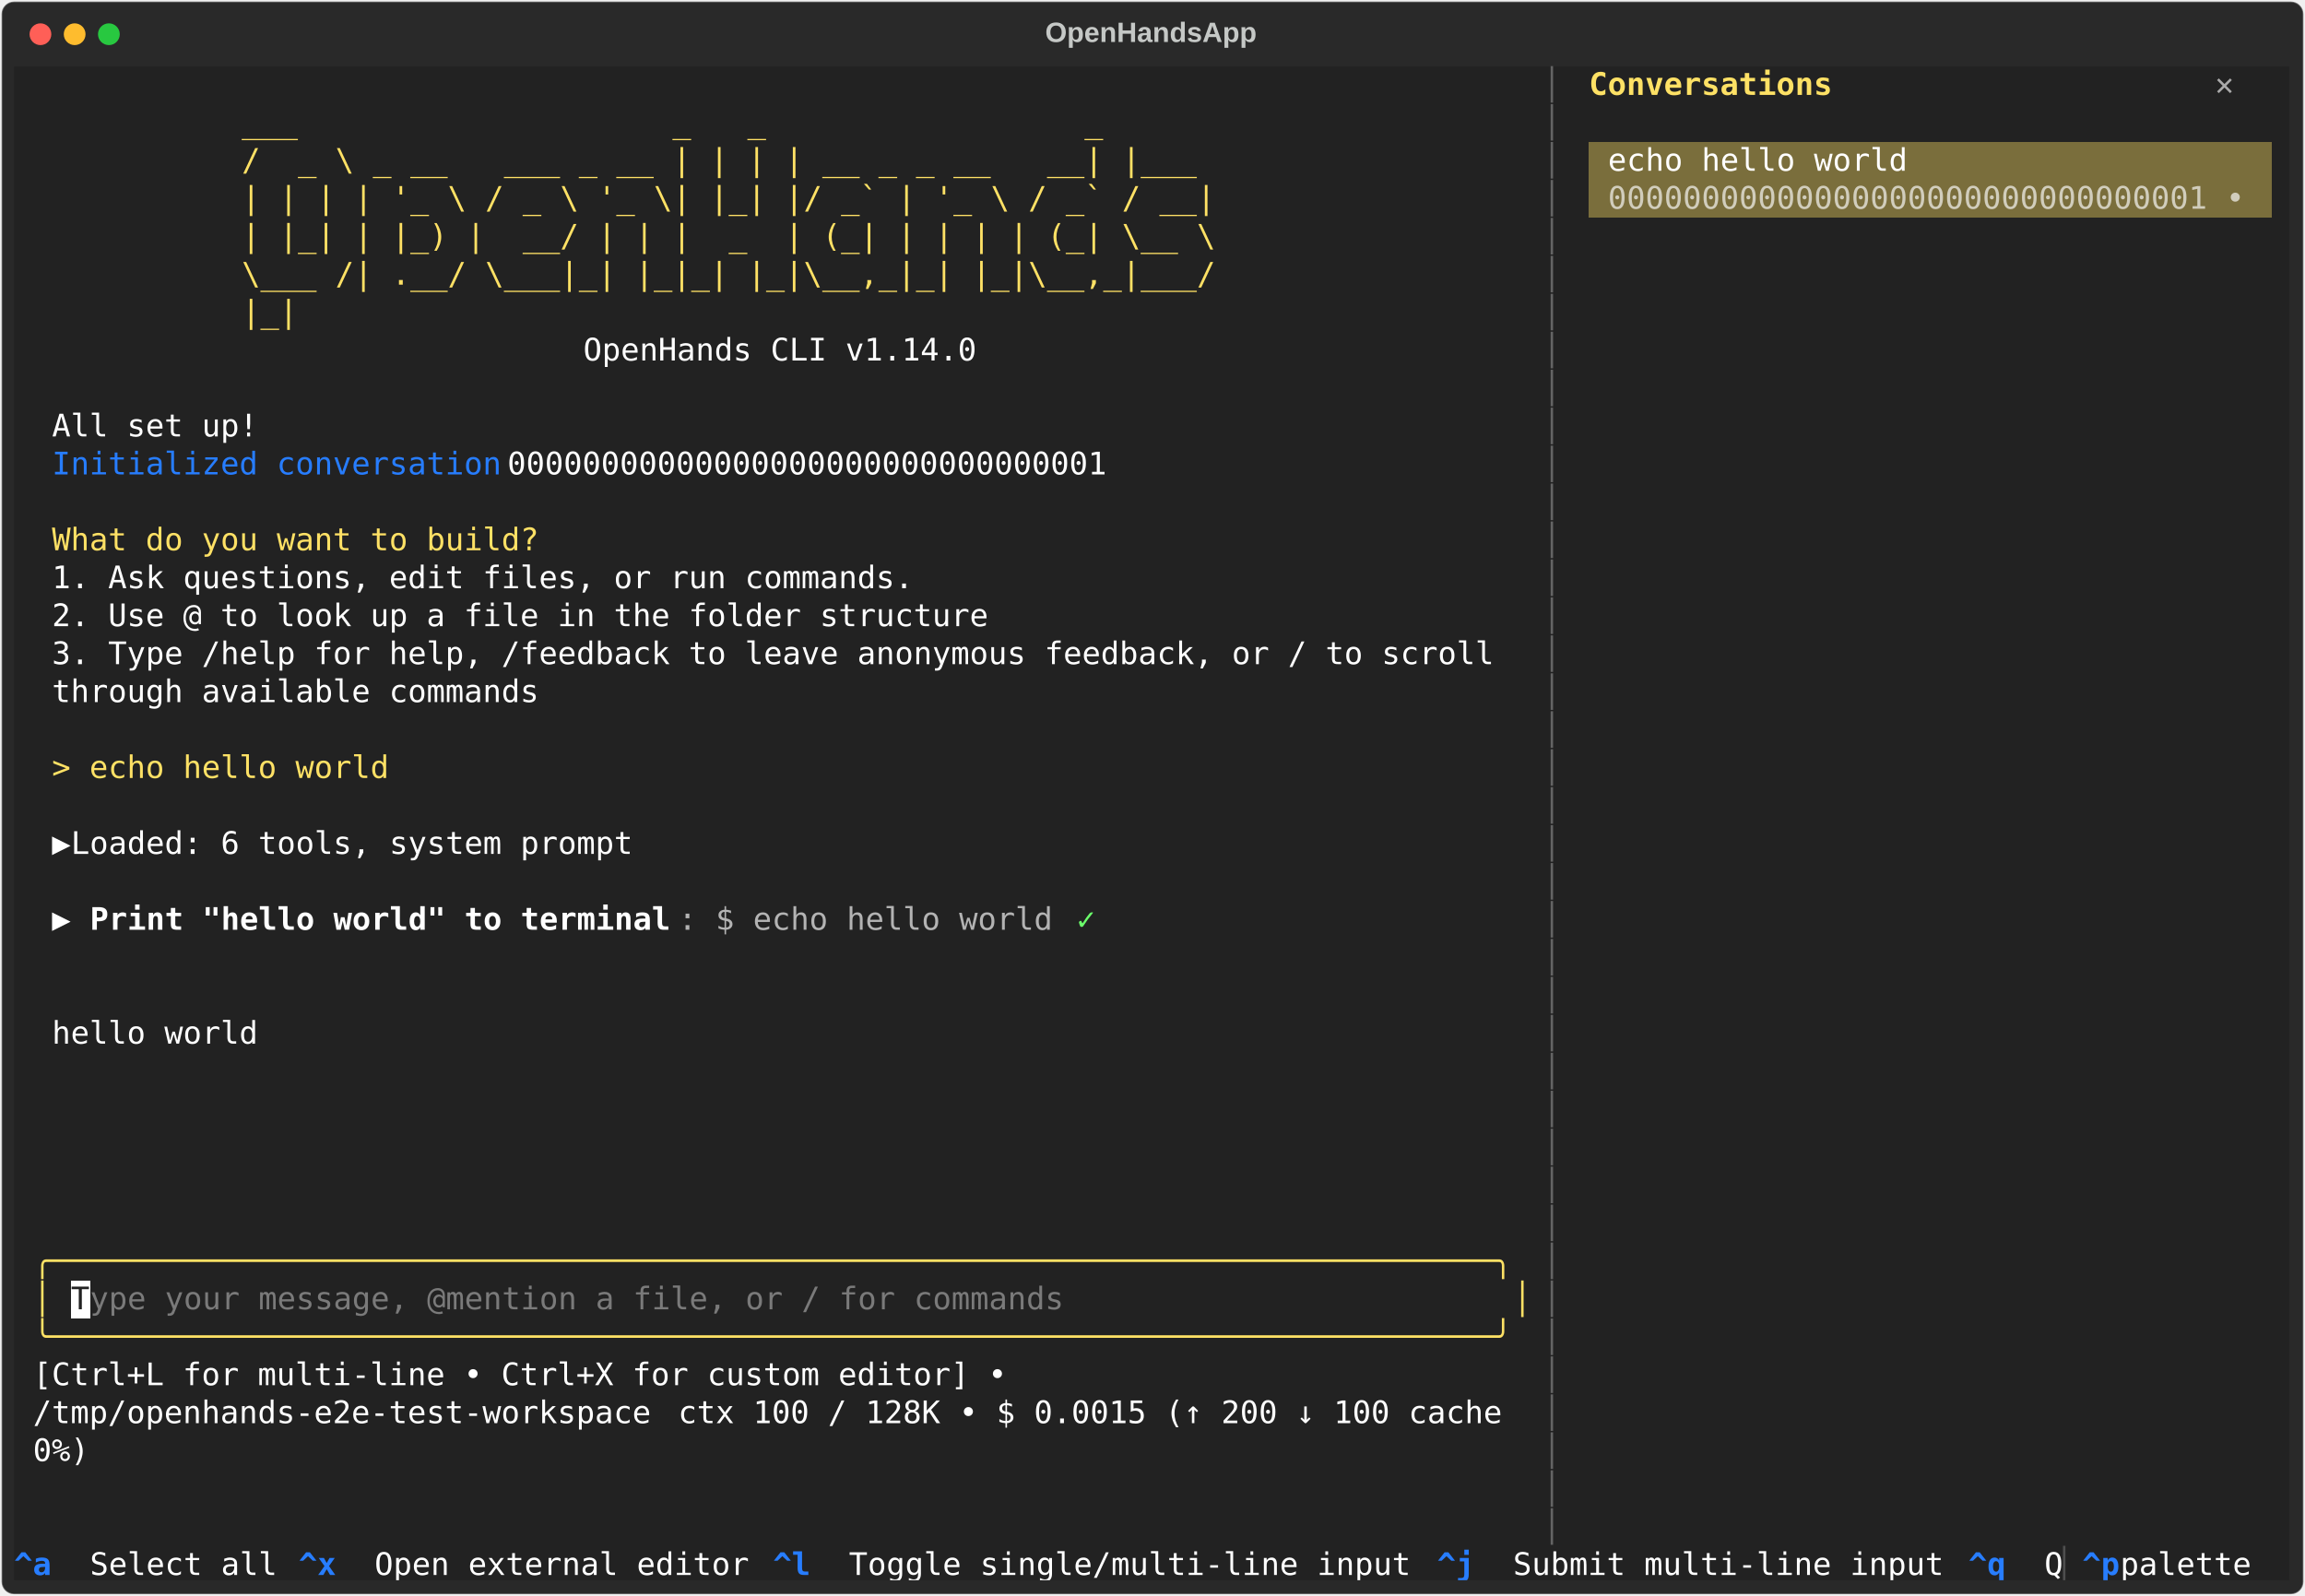
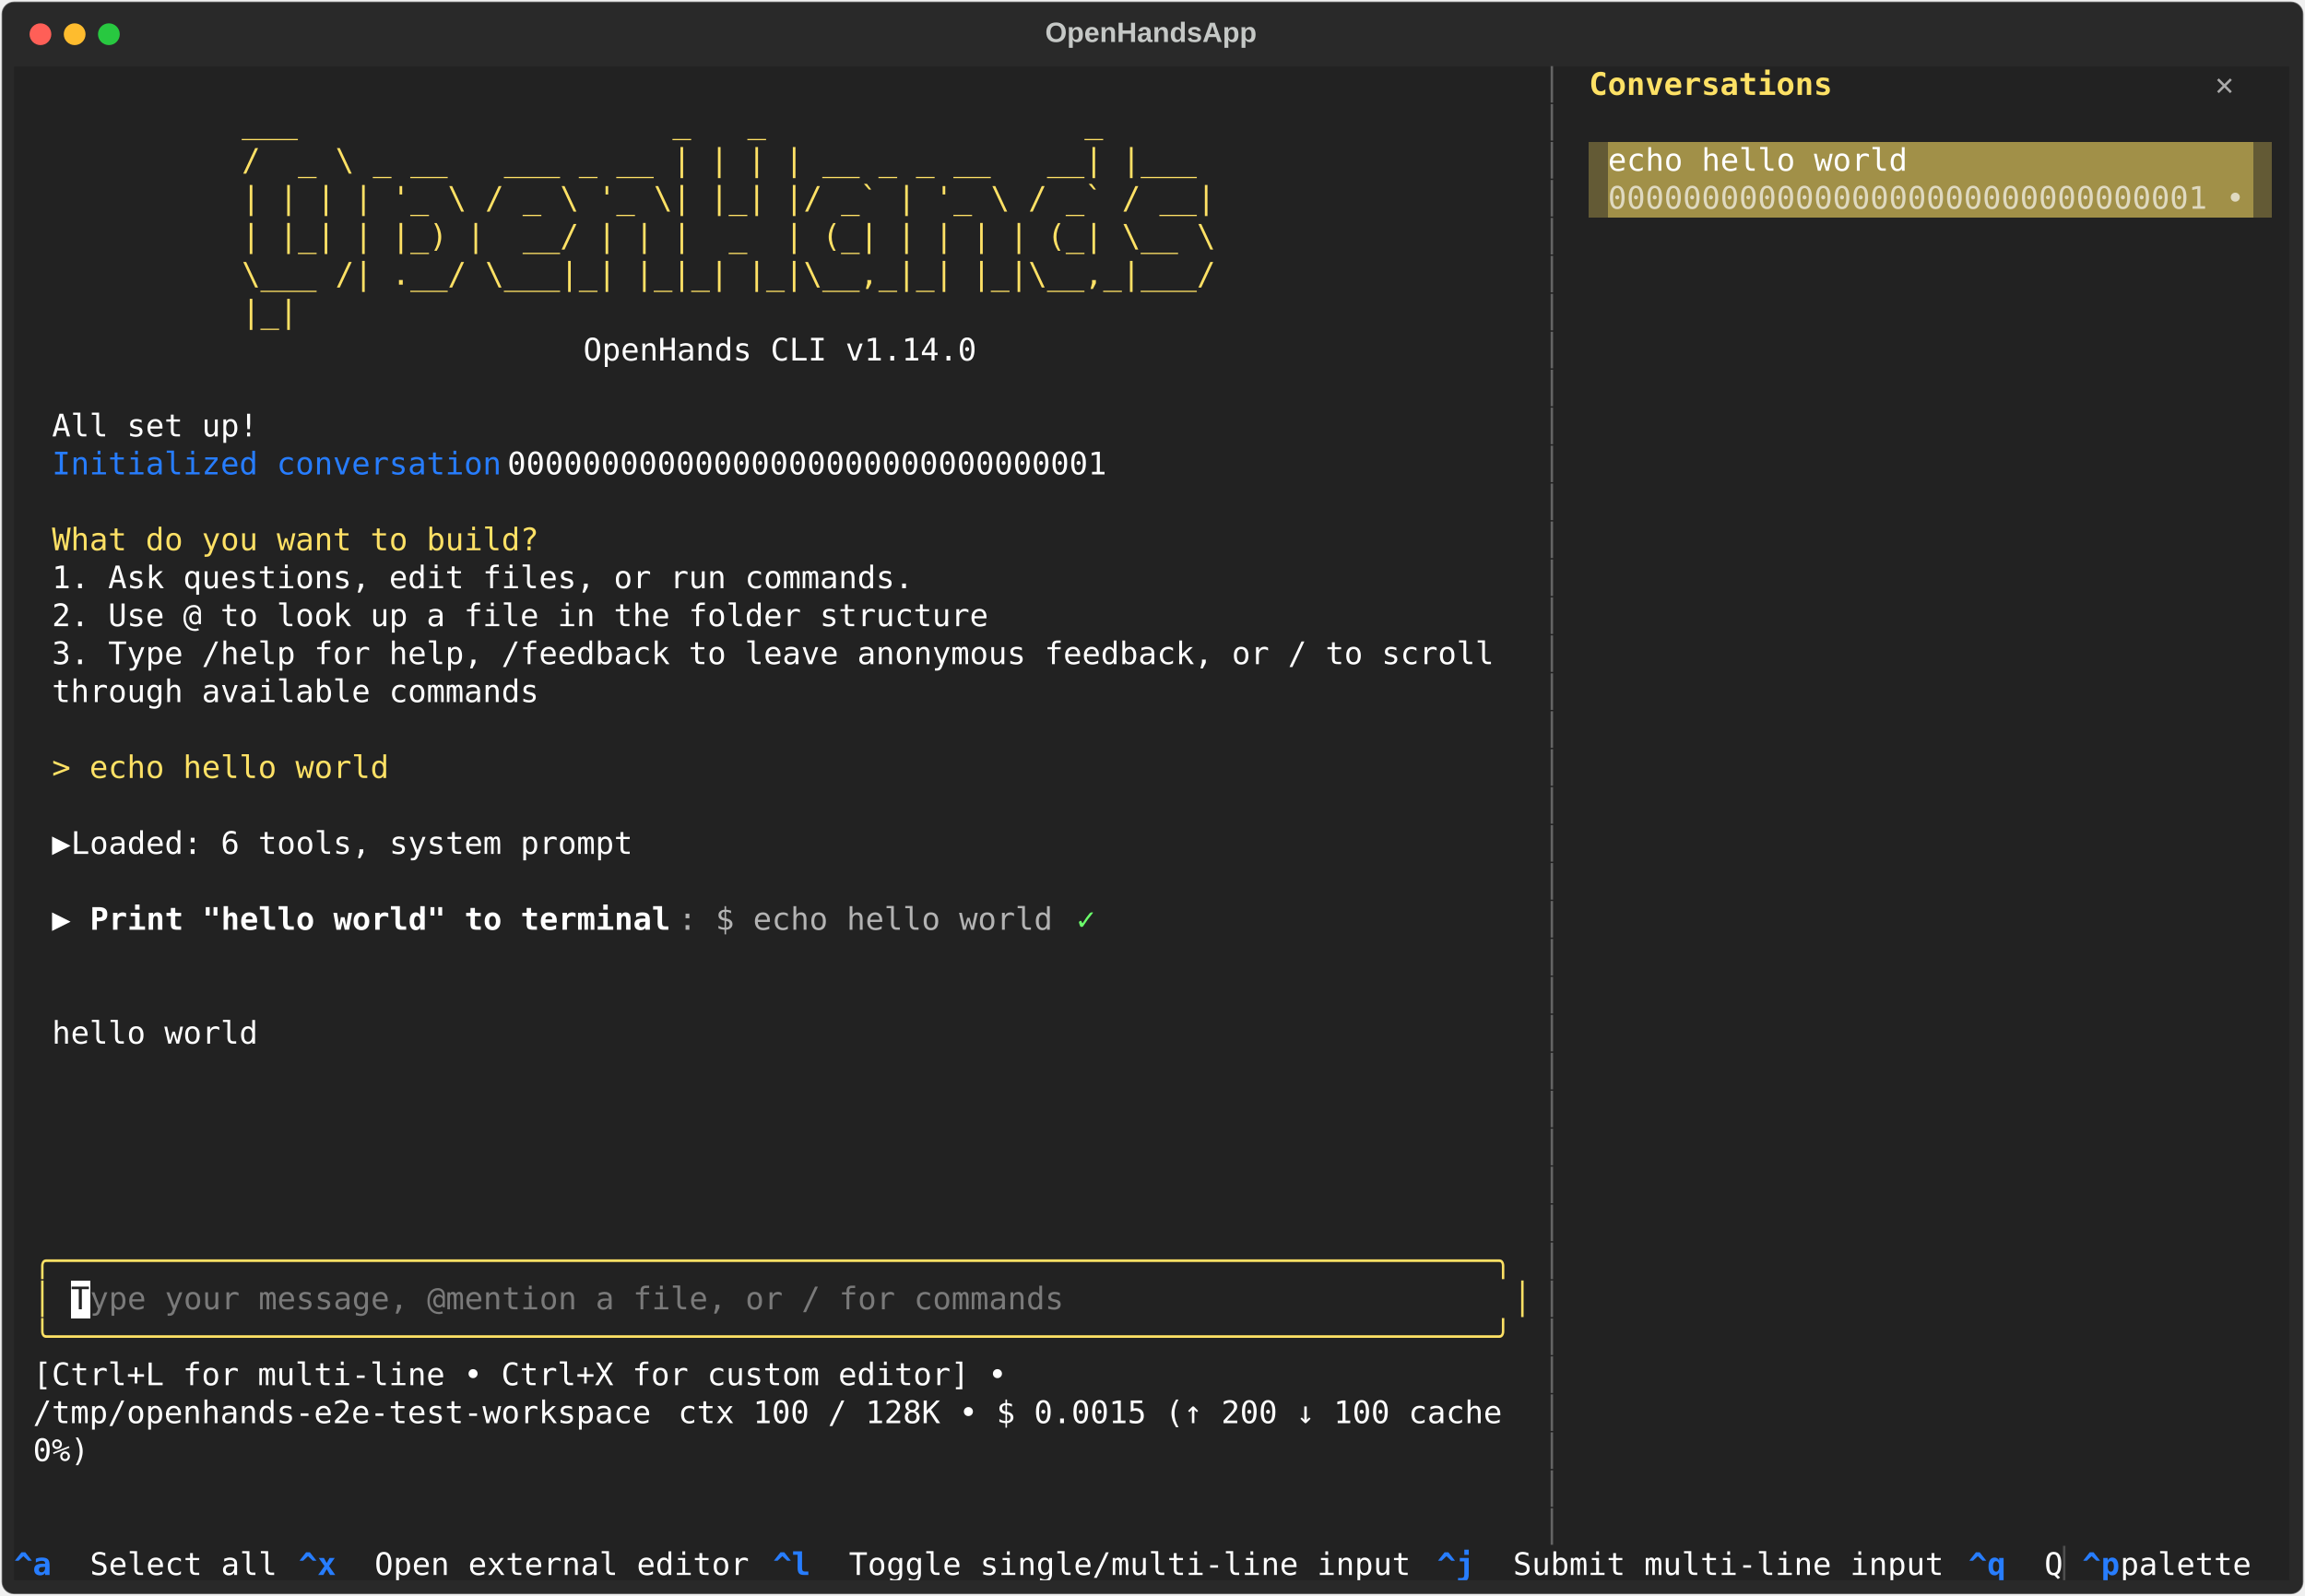
<svg xmlns="http://www.w3.org/2000/svg" class="rich-terminal" viewBox="0 0 1482 1026.0">
  <style>

    @font-face {
        font-family: "Fira Code";
        src: local("FiraCode-Regular"),
                url("https://cdnjs.cloudflare.com/ajax/libs/firacode/6.2.0/woff2/FiraCode-Regular.woff2") format("woff2"),
                url("https://cdnjs.cloudflare.com/ajax/libs/firacode/6.2.0/woff/FiraCode-Regular.woff") format("woff");
        font-style: normal;
        font-weight: 400;
    }
    @font-face {
        font-family: "Fira Code";
        src: local("FiraCode-Bold"),
                url("https://cdnjs.cloudflare.com/ajax/libs/firacode/6.2.0/woff2/FiraCode-Bold.woff2") format("woff2"),
                url("https://cdnjs.cloudflare.com/ajax/libs/firacode/6.2.0/woff/FiraCode-Bold.woff") format("woff");
        font-style: bold;
        font-weight: 700;
    }

    .terminal-matrix {
        font-family: Fira Code, monospace;
        font-size: 20px;
        line-height: 24.4px;
        font-variant-east-asian: full-width;
    }

    .terminal-title {
        font-size: 18px;
        font-weight: bold;
        font-family: arial;
    }

    .terminal-r1 { fill: #c5c8c6 }
.terminal-r2 { fill: #646464 }
.terminal-r3 { fill: #fee165;font-weight: bold }
.terminal-r4 { fill: #aaaaaa;font-weight: bold }
.terminal-r5 { fill: #ffe165 }
.terminal-r6 { fill: #ffffff }
- .terminal-r7 { fill: #d1cdbc }
+ .terminal-r7 { fill: #dfd9c0 }
.terminal-r8 { fill: #277dff }
.terminal-r9 { fill: #fee165 }
.terminal-r10 { fill: #ffffff;font-weight: bold }
.terminal-r11 { fill: #b3b3b3 }
.terminal-r12 { fill: #6bff6b }
.terminal-r13 { fill: #222222 }
.terminal-r14 { fill: #7a7a7a }
.terminal-r15 { fill: #277dff;font-weight: bold }
.terminal-r16 { fill: #4e4e4e }
    </style>
  <defs>
    <clipPath id="terminal-clip-terminal">
      <rect x="0" y="0" width="1463.0" height="975.0" />
    </clipPath>
    <clipPath id="terminal-line-0">
      <rect x="0" y="1.5" width="1464" height="24.65" />
    </clipPath>
    <clipPath id="terminal-line-1">
      <rect x="0" y="25.9" width="1464" height="24.65" />
    </clipPath>
    <clipPath id="terminal-line-2">
      <rect x="0" y="50.3" width="1464" height="24.65" />
    </clipPath>
    <clipPath id="terminal-line-3">
      <rect x="0" y="74.7" width="1464" height="24.65" />
    </clipPath>
    <clipPath id="terminal-line-4">
      <rect x="0" y="99.1" width="1464" height="24.65" />
    </clipPath>
    <clipPath id="terminal-line-5">
      <rect x="0" y="123.5" width="1464" height="24.65" />
    </clipPath>
    <clipPath id="terminal-line-6">
      <rect x="0" y="147.9" width="1464" height="24.65" />
    </clipPath>
    <clipPath id="terminal-line-7">
      <rect x="0" y="172.3" width="1464" height="24.65" />
    </clipPath>
    <clipPath id="terminal-line-8">
      <rect x="0" y="196.7" width="1464" height="24.65" />
    </clipPath>
    <clipPath id="terminal-line-9">
      <rect x="0" y="221.1" width="1464" height="24.65" />
    </clipPath>
    <clipPath id="terminal-line-10">
      <rect x="0" y="245.5" width="1464" height="24.65" />
    </clipPath>
    <clipPath id="terminal-line-11">
      <rect x="0" y="269.9" width="1464" height="24.65" />
    </clipPath>
    <clipPath id="terminal-line-12">
      <rect x="0" y="294.3" width="1464" height="24.65" />
    </clipPath>
    <clipPath id="terminal-line-13">
      <rect x="0" y="318.7" width="1464" height="24.65" />
    </clipPath>
    <clipPath id="terminal-line-14">
      <rect x="0" y="343.1" width="1464" height="24.65" />
    </clipPath>
    <clipPath id="terminal-line-15">
      <rect x="0" y="367.5" width="1464" height="24.65" />
    </clipPath>
    <clipPath id="terminal-line-16">
      <rect x="0" y="391.9" width="1464" height="24.65" />
    </clipPath>
    <clipPath id="terminal-line-17">
      <rect x="0" y="416.3" width="1464" height="24.65" />
    </clipPath>
    <clipPath id="terminal-line-18">
      <rect x="0" y="440.7" width="1464" height="24.65" />
    </clipPath>
    <clipPath id="terminal-line-19">
      <rect x="0" y="465.1" width="1464" height="24.65" />
    </clipPath>
    <clipPath id="terminal-line-20">
      <rect x="0" y="489.5" width="1464" height="24.65" />
    </clipPath>
    <clipPath id="terminal-line-21">
      <rect x="0" y="513.9" width="1464" height="24.65" />
    </clipPath>
    <clipPath id="terminal-line-22">
      <rect x="0" y="538.3" width="1464" height="24.65" />
    </clipPath>
    <clipPath id="terminal-line-23">
      <rect x="0" y="562.7" width="1464" height="24.65" />
    </clipPath>
    <clipPath id="terminal-line-24">
      <rect x="0" y="587.1" width="1464" height="24.65" />
    </clipPath>
    <clipPath id="terminal-line-25">
      <rect x="0" y="611.5" width="1464" height="24.65" />
    </clipPath>
    <clipPath id="terminal-line-26">
      <rect x="0" y="635.9" width="1464" height="24.65" />
    </clipPath>
    <clipPath id="terminal-line-27">
      <rect x="0" y="660.3" width="1464" height="24.65" />
    </clipPath>
    <clipPath id="terminal-line-28">
      <rect x="0" y="684.7" width="1464" height="24.65" />
    </clipPath>
    <clipPath id="terminal-line-29">
      <rect x="0" y="709.1" width="1464" height="24.65" />
    </clipPath>
    <clipPath id="terminal-line-30">
      <rect x="0" y="733.5" width="1464" height="24.65" />
    </clipPath>
    <clipPath id="terminal-line-31">
      <rect x="0" y="757.9" width="1464" height="24.65" />
    </clipPath>
    <clipPath id="terminal-line-32">
      <rect x="0" y="782.3" width="1464" height="24.65" />
    </clipPath>
    <clipPath id="terminal-line-33">
      <rect x="0" y="806.7" width="1464" height="24.65" />
    </clipPath>
    <clipPath id="terminal-line-34">
      <rect x="0" y="831.1" width="1464" height="24.65" />
    </clipPath>
    <clipPath id="terminal-line-35">
      <rect x="0" y="855.5" width="1464" height="24.65" />
    </clipPath>
    <clipPath id="terminal-line-36">
      <rect x="0" y="879.9" width="1464" height="24.65" />
    </clipPath>
    <clipPath id="terminal-line-37">
      <rect x="0" y="904.3" width="1464" height="24.65" />
    </clipPath>
    <clipPath id="terminal-line-38">
      <rect x="0" y="928.7" width="1464" height="24.65" />
    </clipPath>
  </defs>
  <rect fill="#292929" stroke="rgba(255,255,255,0.35)" stroke-width="1" x="1" y="1" width="1480" height="1024" rx="8" />
  <text class="terminal-title" fill="#c5c8c6" text-anchor="middle" x="740" y="27">OpenHandsApp</text>
  <g transform="translate(26,22)">
    <circle cx="0" cy="0" r="7" fill="#ff5f57" />
    <circle cx="22" cy="0" r="7" fill="#febc2e" />
    <circle cx="44" cy="0" r="7" fill="#28c840" />
  </g>
  <g transform="translate(9, 41)" clip-path="url(#terminal-clip-terminal)">
    <rect fill="#222222" x="0" y="1.5" width="988.2" height="24.65" shape-rendering="crispEdges" />
    <rect fill="#222222" x="988.2" y="1.5" width="12.2" height="24.65" shape-rendering="crispEdges" />
    <rect fill="#222222" x="1000.4" y="1.5" width="12.2" height="24.65" shape-rendering="crispEdges" />
    <rect fill="#222222" x="1012.6" y="1.5" width="158.6" height="24.65" shape-rendering="crispEdges" />
    <rect fill="#222222" x="1171.2" y="1.5" width="244" height="24.65" shape-rendering="crispEdges" />
    <rect fill="#222222" x="1415.2" y="1.5" width="36.6" height="24.65" shape-rendering="crispEdges" />
    <rect fill="#222222" x="1451.8" y="1.5" width="12.2" height="24.65" shape-rendering="crispEdges" />
    <rect fill="#222222" x="0" y="25.9" width="146.4" height="24.65" shape-rendering="crispEdges" />
    <rect fill="#222222" x="146.4" y="25.9" width="695.4" height="24.65" shape-rendering="crispEdges" />
    <rect fill="#222222" x="841.8" y="25.9" width="146.4" height="24.65" shape-rendering="crispEdges" />
    <rect fill="#222222" x="988.2" y="25.9" width="12.2" height="24.65" shape-rendering="crispEdges" />
    <rect fill="#222222" x="1000.4" y="25.9" width="463.6" height="24.65" shape-rendering="crispEdges" />
    <rect fill="#222222" x="0" y="50.3" width="146.4" height="24.65" shape-rendering="crispEdges" />
    <rect fill="#222222" x="146.4" y="50.3" width="695.4" height="24.65" shape-rendering="crispEdges" />
    <rect fill="#222222" x="841.8" y="50.3" width="146.4" height="24.65" shape-rendering="crispEdges" />
    <rect fill="#222222" x="988.2" y="50.3" width="12.2" height="24.65" shape-rendering="crispEdges" />
    <rect fill="#222222" x="1000.4" y="50.3" width="12.2" height="24.65" shape-rendering="crispEdges" />
-     <rect fill="#7a6e3c" x="1012.6" y="50.3" width="12.2" height="24.65" shape-rendering="crispEdges" />
-     <rect fill="#7a6e3c" x="1024.8" y="50.3" width="195.2" height="24.65" shape-rendering="crispEdges" />
-     <rect fill="#7a6e3c" x="1220" y="50.3" width="231.8" height="24.65" shape-rendering="crispEdges" />
+     <rect fill="#635a35" x="1012.6" y="50.3" width="12.2" height="24.65" shape-rendering="crispEdges" />
+     <rect fill="#a19048" x="1024.8" y="50.3" width="195.2" height="24.65" shape-rendering="crispEdges" />
+     <rect fill="#a19048" x="1220" y="50.3" width="219.6" height="24.65" shape-rendering="crispEdges" />
+     <rect fill="#635a35" x="1439.6" y="50.3" width="12.2" height="24.65" shape-rendering="crispEdges" />
    <rect fill="#222222" x="1451.8" y="50.3" width="12.2" height="24.65" shape-rendering="crispEdges" />
    <rect fill="#222222" x="0" y="74.7" width="146.4" height="24.65" shape-rendering="crispEdges" />
    <rect fill="#222222" x="146.4" y="74.7" width="695.4" height="24.65" shape-rendering="crispEdges" />
    <rect fill="#222222" x="841.8" y="74.7" width="146.4" height="24.65" shape-rendering="crispEdges" />
    <rect fill="#222222" x="988.2" y="74.7" width="12.2" height="24.65" shape-rendering="crispEdges" />
    <rect fill="#222222" x="1000.4" y="74.7" width="12.2" height="24.65" shape-rendering="crispEdges" />
-     <rect fill="#7a6e3c" x="1012.6" y="74.7" width="12.2" height="24.65" shape-rendering="crispEdges" />
-     <rect fill="#7a6e3c" x="1024.8" y="74.7" width="414.8" height="24.65" shape-rendering="crispEdges" />
-     <rect fill="#7a6e3c" x="1439.6" y="74.7" width="12.2" height="24.65" shape-rendering="crispEdges" />
+     <rect fill="#635a35" x="1012.6" y="74.7" width="12.2" height="24.65" shape-rendering="crispEdges" />
+     <rect fill="#a19048" x="1024.8" y="74.7" width="414.8" height="24.65" shape-rendering="crispEdges" />
+     <rect fill="#635a35" x="1439.6" y="74.7" width="12.2" height="24.65" shape-rendering="crispEdges" />
    <rect fill="#222222" x="1451.8" y="74.7" width="12.2" height="24.65" shape-rendering="crispEdges" />
    <rect fill="#222222" x="0" y="99.1" width="146.4" height="24.65" shape-rendering="crispEdges" />
    <rect fill="#222222" x="146.4" y="99.1" width="695.4" height="24.65" shape-rendering="crispEdges" />
    <rect fill="#222222" x="841.8" y="99.1" width="146.4" height="24.65" shape-rendering="crispEdges" />
    <rect fill="#222222" x="988.2" y="99.1" width="12.2" height="24.65" shape-rendering="crispEdges" />
    <rect fill="#222222" x="1000.4" y="99.1" width="463.6" height="24.65" shape-rendering="crispEdges" />
    <rect fill="#222222" x="0" y="123.5" width="146.4" height="24.65" shape-rendering="crispEdges" />
    <rect fill="#222222" x="146.4" y="123.5" width="695.4" height="24.65" shape-rendering="crispEdges" />
    <rect fill="#222222" x="841.8" y="123.5" width="146.4" height="24.65" shape-rendering="crispEdges" />
    <rect fill="#222222" x="988.2" y="123.5" width="12.2" height="24.65" shape-rendering="crispEdges" />
    <rect fill="#222222" x="1000.4" y="123.5" width="463.6" height="24.65" shape-rendering="crispEdges" />
    <rect fill="#222222" x="0" y="147.9" width="146.4" height="24.65" shape-rendering="crispEdges" />
    <rect fill="#222222" x="146.4" y="147.9" width="695.4" height="24.65" shape-rendering="crispEdges" />
    <rect fill="#222222" x="841.8" y="147.9" width="146.4" height="24.65" shape-rendering="crispEdges" />
    <rect fill="#222222" x="988.2" y="147.9" width="12.2" height="24.65" shape-rendering="crispEdges" />
    <rect fill="#222222" x="1000.4" y="147.9" width="463.6" height="24.65" shape-rendering="crispEdges" />
    <rect fill="#222222" x="0" y="172.3" width="366" height="24.65" shape-rendering="crispEdges" />
    <rect fill="#222222" x="366" y="172.3" width="256.2" height="24.65" shape-rendering="crispEdges" />
    <rect fill="#222222" x="622.2" y="172.3" width="366" height="24.65" shape-rendering="crispEdges" />
    <rect fill="#222222" x="988.2" y="172.3" width="12.2" height="24.65" shape-rendering="crispEdges" />
    <rect fill="#222222" x="1000.4" y="172.3" width="463.6" height="24.65" shape-rendering="crispEdges" />
    <rect fill="#222222" x="0" y="196.7" width="988.2" height="24.65" shape-rendering="crispEdges" />
    <rect fill="#222222" x="988.2" y="196.7" width="12.2" height="24.65" shape-rendering="crispEdges" />
    <rect fill="#222222" x="1000.4" y="196.7" width="463.6" height="24.65" shape-rendering="crispEdges" />
    <rect fill="#222222" x="0" y="221.1" width="24.4" height="24.65" shape-rendering="crispEdges" />
    <rect fill="#222222" x="24.4" y="221.1" width="134.2" height="24.65" shape-rendering="crispEdges" />
    <rect fill="#222222" x="158.6" y="221.1" width="829.6" height="24.65" shape-rendering="crispEdges" />
    <rect fill="#222222" x="988.2" y="221.1" width="12.2" height="24.65" shape-rendering="crispEdges" />
    <rect fill="#222222" x="1000.4" y="221.1" width="463.6" height="24.65" shape-rendering="crispEdges" />
    <rect fill="#222222" x="0" y="245.5" width="24.4" height="24.65" shape-rendering="crispEdges" />
    <rect fill="#222222" x="24.4" y="245.5" width="292.8" height="24.65" shape-rendering="crispEdges" />
    <rect fill="#222222" x="317.2" y="245.5" width="402.6" height="24.65" shape-rendering="crispEdges" />
    <rect fill="#222222" x="719.8" y="245.5" width="268.4" height="24.65" shape-rendering="crispEdges" />
    <rect fill="#222222" x="988.2" y="245.5" width="12.2" height="24.65" shape-rendering="crispEdges" />
    <rect fill="#222222" x="1000.4" y="245.5" width="463.6" height="24.65" shape-rendering="crispEdges" />
    <rect fill="#222222" x="0" y="269.9" width="988.2" height="24.65" shape-rendering="crispEdges" />
    <rect fill="#222222" x="988.2" y="269.9" width="12.2" height="24.65" shape-rendering="crispEdges" />
    <rect fill="#222222" x="1000.4" y="269.9" width="463.6" height="24.65" shape-rendering="crispEdges" />
    <rect fill="#222222" x="0" y="294.3" width="24.4" height="24.65" shape-rendering="crispEdges" />
    <rect fill="#222222" x="24.4" y="294.3" width="317.2" height="24.65" shape-rendering="crispEdges" />
    <rect fill="#222222" x="341.6" y="294.3" width="646.6" height="24.65" shape-rendering="crispEdges" />
    <rect fill="#222222" x="988.2" y="294.3" width="12.2" height="24.65" shape-rendering="crispEdges" />
    <rect fill="#222222" x="1000.4" y="294.3" width="463.6" height="24.65" shape-rendering="crispEdges" />
    <rect fill="#222222" x="0" y="318.7" width="24.4" height="24.65" shape-rendering="crispEdges" />
    <rect fill="#222222" x="24.4" y="318.7" width="561.2" height="24.65" shape-rendering="crispEdges" />
    <rect fill="#222222" x="585.6" y="318.7" width="402.6" height="24.65" shape-rendering="crispEdges" />
    <rect fill="#222222" x="988.2" y="318.7" width="12.2" height="24.65" shape-rendering="crispEdges" />
    <rect fill="#222222" x="1000.4" y="318.7" width="463.6" height="24.65" shape-rendering="crispEdges" />
    <rect fill="#222222" x="0" y="343.1" width="24.4" height="24.65" shape-rendering="crispEdges" />
    <rect fill="#222222" x="24.4" y="343.1" width="610" height="24.65" shape-rendering="crispEdges" />
    <rect fill="#222222" x="634.4" y="343.1" width="353.8" height="24.65" shape-rendering="crispEdges" />
    <rect fill="#222222" x="988.2" y="343.1" width="12.2" height="24.65" shape-rendering="crispEdges" />
    <rect fill="#222222" x="1000.4" y="343.1" width="463.6" height="24.65" shape-rendering="crispEdges" />
    <rect fill="#222222" x="0" y="367.5" width="24.4" height="24.65" shape-rendering="crispEdges" />
    <rect fill="#222222" x="24.4" y="367.5" width="939.4" height="24.65" shape-rendering="crispEdges" />
    <rect fill="#222222" x="963.8" y="367.5" width="24.4" height="24.65" shape-rendering="crispEdges" />
    <rect fill="#222222" x="988.2" y="367.5" width="12.2" height="24.65" shape-rendering="crispEdges" />
    <rect fill="#222222" x="1000.4" y="367.5" width="463.6" height="24.65" shape-rendering="crispEdges" />
    <rect fill="#222222" x="0" y="391.9" width="24.4" height="24.65" shape-rendering="crispEdges" />
    <rect fill="#222222" x="24.4" y="391.9" width="317.2" height="24.65" shape-rendering="crispEdges" />
    <rect fill="#222222" x="341.6" y="391.9" width="646.6" height="24.65" shape-rendering="crispEdges" />
    <rect fill="#222222" x="988.2" y="391.9" width="12.2" height="24.65" shape-rendering="crispEdges" />
    <rect fill="#222222" x="1000.4" y="391.9" width="463.6" height="24.65" shape-rendering="crispEdges" />
    <rect fill="#222222" x="0" y="416.3" width="988.2" height="24.65" shape-rendering="crispEdges" />
    <rect fill="#222222" x="988.2" y="416.3" width="12.2" height="24.65" shape-rendering="crispEdges" />
    <rect fill="#222222" x="1000.4" y="416.3" width="463.6" height="24.65" shape-rendering="crispEdges" />
    <rect fill="#222222" x="0" y="440.7" width="24.4" height="24.65" shape-rendering="crispEdges" />
    <rect fill="#222222" x="24.4" y="440.7" width="219.6" height="24.65" shape-rendering="crispEdges" />
    <rect fill="#222222" x="244" y="440.7" width="744.2" height="24.65" shape-rendering="crispEdges" />
    <rect fill="#222222" x="988.2" y="440.7" width="12.2" height="24.65" shape-rendering="crispEdges" />
    <rect fill="#222222" x="1000.4" y="440.7" width="463.6" height="24.65" shape-rendering="crispEdges" />
    <rect fill="#222222" x="0" y="465.1" width="988.2" height="24.65" shape-rendering="crispEdges" />
    <rect fill="#222222" x="988.2" y="465.1" width="12.2" height="24.65" shape-rendering="crispEdges" />
    <rect fill="#222222" x="1000.4" y="465.1" width="463.6" height="24.65" shape-rendering="crispEdges" />
    <rect fill="#222222" x="0" y="489.5" width="24.4" height="24.65" shape-rendering="crispEdges" />
    <rect fill="#222222" x="24.4" y="489.5" width="12.2" height="24.65" shape-rendering="crispEdges" />
    <rect fill="#222222" x="36.6" y="489.5" width="378.2" height="24.65" shape-rendering="crispEdges" />
    <rect fill="#222222" x="414.8" y="489.5" width="573.4" height="24.65" shape-rendering="crispEdges" />
    <rect fill="#222222" x="988.2" y="489.5" width="12.2" height="24.65" shape-rendering="crispEdges" />
    <rect fill="#222222" x="1000.4" y="489.5" width="463.6" height="24.65" shape-rendering="crispEdges" />
    <rect fill="#222222" x="0" y="513.9" width="988.2" height="24.65" shape-rendering="crispEdges" />
    <rect fill="#222222" x="988.2" y="513.9" width="12.2" height="24.65" shape-rendering="crispEdges" />
    <rect fill="#222222" x="1000.4" y="513.9" width="463.6" height="24.65" shape-rendering="crispEdges" />
    <rect fill="#222222" x="0" y="538.3" width="24.4" height="24.65" shape-rendering="crispEdges" />
    <rect fill="#222222" x="24.4" y="538.3" width="12.2" height="24.65" shape-rendering="crispEdges" />
    <rect fill="#222222" x="36.6" y="538.3" width="12.2" height="24.65" shape-rendering="crispEdges" />
    <rect fill="#222222" x="48.8" y="538.3" width="378.2" height="24.65" shape-rendering="crispEdges" />
    <rect fill="#222222" x="427" y="538.3" width="244" height="24.65" shape-rendering="crispEdges" />
    <rect fill="#222222" x="671" y="538.3" width="12.2" height="24.65" shape-rendering="crispEdges" />
    <rect fill="#222222" x="683.2" y="538.3" width="12.2" height="24.65" shape-rendering="crispEdges" />
    <rect fill="#222222" x="695.4" y="538.3" width="292.8" height="24.65" shape-rendering="crispEdges" />
    <rect fill="#222222" x="988.2" y="538.3" width="12.2" height="24.65" shape-rendering="crispEdges" />
    <rect fill="#222222" x="1000.4" y="538.3" width="463.6" height="24.65" shape-rendering="crispEdges" />
    <rect fill="#222222" x="0" y="562.7" width="988.2" height="24.65" shape-rendering="crispEdges" />
    <rect fill="#222222" x="988.2" y="562.7" width="12.2" height="24.65" shape-rendering="crispEdges" />
    <rect fill="#222222" x="1000.4" y="562.7" width="463.6" height="24.65" shape-rendering="crispEdges" />
    <rect fill="#222222" x="0" y="587.1" width="988.2" height="24.65" shape-rendering="crispEdges" />
    <rect fill="#222222" x="988.2" y="587.1" width="12.2" height="24.65" shape-rendering="crispEdges" />
    <rect fill="#222222" x="1000.4" y="587.1" width="463.6" height="24.65" shape-rendering="crispEdges" />
    <rect fill="#222222" x="0" y="611.5" width="24.4" height="24.65" shape-rendering="crispEdges" />
    <rect fill="#222222" x="24.4" y="611.5" width="134.2" height="24.65" shape-rendering="crispEdges" />
    <rect fill="#222222" x="158.6" y="611.5" width="829.6" height="24.65" shape-rendering="crispEdges" />
    <rect fill="#222222" x="988.2" y="611.5" width="12.2" height="24.65" shape-rendering="crispEdges" />
    <rect fill="#222222" x="1000.4" y="611.5" width="463.6" height="24.65" shape-rendering="crispEdges" />
    <rect fill="#222222" x="0" y="635.9" width="988.2" height="24.65" shape-rendering="crispEdges" />
    <rect fill="#222222" x="988.2" y="635.9" width="12.2" height="24.65" shape-rendering="crispEdges" />
    <rect fill="#222222" x="1000.4" y="635.9" width="463.6" height="24.65" shape-rendering="crispEdges" />
    <rect fill="#222222" x="0" y="660.3" width="988.2" height="24.65" shape-rendering="crispEdges" />
    <rect fill="#222222" x="988.2" y="660.3" width="12.2" height="24.65" shape-rendering="crispEdges" />
    <rect fill="#222222" x="1000.4" y="660.3" width="463.6" height="24.65" shape-rendering="crispEdges" />
    <rect fill="#222222" x="0" y="684.7" width="988.2" height="24.65" shape-rendering="crispEdges" />
    <rect fill="#222222" x="988.2" y="684.7" width="12.2" height="24.65" shape-rendering="crispEdges" />
    <rect fill="#222222" x="1000.4" y="684.7" width="463.6" height="24.65" shape-rendering="crispEdges" />
    <rect fill="#222222" x="0" y="709.1" width="988.2" height="24.65" shape-rendering="crispEdges" />
    <rect fill="#222222" x="988.2" y="709.1" width="12.2" height="24.65" shape-rendering="crispEdges" />
    <rect fill="#222222" x="1000.4" y="709.1" width="463.6" height="24.65" shape-rendering="crispEdges" />
    <rect fill="#222222" x="0" y="733.5" width="12.2" height="24.65" shape-rendering="crispEdges" />
    <rect fill="#222222" x="12.2" y="733.5" width="12.2" height="24.65" shape-rendering="crispEdges" />
    <rect fill="#222222" x="24.4" y="733.5" width="963.8" height="24.65" shape-rendering="crispEdges" />
    <rect fill="#222222" x="988.2" y="733.5" width="12.2" height="24.65" shape-rendering="crispEdges" />
    <rect fill="#222222" x="1000.4" y="733.5" width="463.6" height="24.65" shape-rendering="crispEdges" />
    <rect fill="#222222" x="0" y="757.9" width="12.2" height="24.65" shape-rendering="crispEdges" />
    <rect fill="#222222" x="12.2" y="757.9" width="963.8" height="24.65" shape-rendering="crispEdges" />
    <rect fill="#222222" x="976" y="757.9" width="12.2" height="24.65" shape-rendering="crispEdges" />
    <rect fill="#222222" x="988.2" y="757.9" width="12.2" height="24.65" shape-rendering="crispEdges" />
    <rect fill="#222222" x="1000.4" y="757.9" width="463.6" height="24.65" shape-rendering="crispEdges" />
    <rect fill="#222222" x="0" y="782.3" width="12.2" height="24.65" shape-rendering="crispEdges" />
    <rect fill="#222222" x="12.2" y="782.3" width="12.2" height="24.65" shape-rendering="crispEdges" />
    <rect fill="#222222" x="24.4" y="782.3" width="12.2" height="24.65" shape-rendering="crispEdges" />
    <rect fill="#ffffff" x="36.6" y="782.3" width="12.2" height="24.65" shape-rendering="crispEdges" />
    <rect fill="#222222" x="48.8" y="782.3" width="634.4" height="24.65" shape-rendering="crispEdges" />
    <rect fill="#222222" x="683.2" y="782.3" width="280.6" height="24.65" shape-rendering="crispEdges" />
    <rect fill="#222222" x="963.8" y="782.3" width="12.2" height="24.65" shape-rendering="crispEdges" />
    <rect fill="#222222" x="976" y="782.3" width="12.2" height="24.65" shape-rendering="crispEdges" />
    <rect fill="#222222" x="988.2" y="782.3" width="12.2" height="24.65" shape-rendering="crispEdges" />
    <rect fill="#222222" x="1000.4" y="782.3" width="463.6" height="24.65" shape-rendering="crispEdges" />
    <rect fill="#222222" x="0" y="806.7" width="12.2" height="24.65" shape-rendering="crispEdges" />
    <rect fill="#222222" x="12.2" y="806.7" width="963.8" height="24.65" shape-rendering="crispEdges" />
    <rect fill="#222222" x="976" y="806.7" width="12.2" height="24.65" shape-rendering="crispEdges" />
    <rect fill="#222222" x="988.2" y="806.7" width="12.2" height="24.65" shape-rendering="crispEdges" />
    <rect fill="#222222" x="1000.4" y="806.7" width="463.6" height="24.65" shape-rendering="crispEdges" />
    <rect fill="#222222" x="0" y="831.1" width="12.2" height="24.65" shape-rendering="crispEdges" />
    <rect fill="#222222" x="12.2" y="831.1" width="634.4" height="24.65" shape-rendering="crispEdges" />
    <rect fill="#222222" x="646.6" y="831.1" width="341.6" height="24.65" shape-rendering="crispEdges" />
    <rect fill="#222222" x="988.2" y="831.1" width="12.2" height="24.65" shape-rendering="crispEdges" />
    <rect fill="#222222" x="1000.4" y="831.1" width="463.6" height="24.65" shape-rendering="crispEdges" />
    <rect fill="#222222" x="0" y="855.5" width="12.2" height="24.65" shape-rendering="crispEdges" />
    <rect fill="#222222" x="12.2" y="855.5" width="414.8" height="24.65" shape-rendering="crispEdges" />
    <rect fill="#222222" x="427" y="855.5" width="536.8" height="24.65" shape-rendering="crispEdges" />
    <rect fill="#222222" x="963.8" y="855.5" width="24.4" height="24.65" shape-rendering="crispEdges" />
    <rect fill="#222222" x="988.2" y="855.5" width="12.2" height="24.65" shape-rendering="crispEdges" />
    <rect fill="#222222" x="1000.4" y="855.5" width="463.6" height="24.65" shape-rendering="crispEdges" />
    <rect fill="#222222" x="0" y="879.9" width="12.2" height="24.65" shape-rendering="crispEdges" />
    <rect fill="#222222" x="12.2" y="879.9" width="36.6" height="24.65" shape-rendering="crispEdges" />
    <rect fill="#222222" x="48.8" y="879.9" width="939.4" height="24.65" shape-rendering="crispEdges" />
    <rect fill="#222222" x="988.2" y="879.9" width="12.2" height="24.65" shape-rendering="crispEdges" />
    <rect fill="#222222" x="1000.4" y="879.9" width="463.6" height="24.65" shape-rendering="crispEdges" />
    <rect fill="#222222" x="0" y="904.3" width="988.2" height="24.65" shape-rendering="crispEdges" />
    <rect fill="#222222" x="988.2" y="904.3" width="12.2" height="24.65" shape-rendering="crispEdges" />
    <rect fill="#222222" x="1000.4" y="904.3" width="463.6" height="24.65" shape-rendering="crispEdges" />
    <rect fill="#222222" x="0" y="928.7" width="988.2" height="24.65" shape-rendering="crispEdges" />
    <rect fill="#222222" x="988.2" y="928.7" width="12.2" height="24.65" shape-rendering="crispEdges" />
    <rect fill="#222222" x="1000.4" y="928.7" width="463.6" height="24.65" shape-rendering="crispEdges" />
    <rect fill="#222222" x="0" y="953.1" width="48.8" height="24.65" shape-rendering="crispEdges" />
    <rect fill="#222222" x="48.8" y="953.1" width="134.2" height="24.65" shape-rendering="crispEdges" />
    <rect fill="#222222" x="183" y="953.1" width="48.8" height="24.65" shape-rendering="crispEdges" />
    <rect fill="#222222" x="231.8" y="953.1" width="256.2" height="24.65" shape-rendering="crispEdges" />
    <rect fill="#222222" x="488" y="953.1" width="48.8" height="24.65" shape-rendering="crispEdges" />
    <rect fill="#222222" x="536.8" y="953.1" width="378.2" height="24.65" shape-rendering="crispEdges" />
    <rect fill="#222222" x="915" y="953.1" width="48.8" height="24.65" shape-rendering="crispEdges" />
    <rect fill="#222222" x="963.8" y="953.1" width="292.8" height="24.65" shape-rendering="crispEdges" />
    <rect fill="#222222" x="1256.6" y="953.1" width="48.8" height="24.65" shape-rendering="crispEdges" />
    <rect fill="#222222" x="1305.4" y="953.1" width="12.2" height="24.65" shape-rendering="crispEdges" />
    <rect fill="#222222" x="1317.6" y="953.1" width="12.2" height="24.65" shape-rendering="crispEdges" />
    <rect fill="#222222" x="1329.8" y="953.1" width="24.4" height="24.65" shape-rendering="crispEdges" />
    <rect fill="#222222" x="1354.2" y="953.1" width="97.6" height="24.65" shape-rendering="crispEdges" />
    <rect fill="#222222" x="1451.8" y="953.1" width="12.2" height="24.65" shape-rendering="crispEdges" />
    <g class="terminal-matrix">
      <text class="terminal-r2" x="988.2" y="20" textLength="12.2" clip-path="url(#terminal-line-0)">▏</text>
      <text class="terminal-r3" x="1012.6" y="20" textLength="158.6" clip-path="url(#terminal-line-0)">Conversations</text>
      <text class="terminal-r4" x="1415.2" y="20" textLength="36.6" clip-path="url(#terminal-line-0)"> ✕ </text>
      <text class="terminal-r1" x="1464" y="20" textLength="12.2" clip-path="url(#terminal-line-0)">
</text>
      <text class="terminal-r5" x="146.4" y="44.4" textLength="695.4" clip-path="url(#terminal-line-1)">     ___                    _   _                 _      </text>
      <text class="terminal-r2" x="988.2" y="44.4" textLength="12.2" clip-path="url(#terminal-line-1)">▏</text>
      <text class="terminal-r1" x="1464" y="44.4" textLength="12.2" clip-path="url(#terminal-line-1)">
</text>
      <text class="terminal-r5" x="146.4" y="68.8" textLength="695.4" clip-path="url(#terminal-line-2)">    /  _ \ _ __   ___ _ __ | | | | __ _ _ __   __| |___  </text>
      <text class="terminal-r2" x="988.2" y="68.8" textLength="12.2" clip-path="url(#terminal-line-2)">▏</text>
      <text class="terminal-r6" x="1024.8" y="68.8" textLength="195.2" clip-path="url(#terminal-line-2)">echo hello world</text>
      <text class="terminal-r1" x="1464" y="68.8" textLength="12.2" clip-path="url(#terminal-line-2)">
</text>
      <text class="terminal-r5" x="146.4" y="93.2" textLength="695.4" clip-path="url(#terminal-line-3)">    | | | | '_ \ / _ \ '_ \| |_| |/ _` | '_ \ / _` / __| </text>
      <text class="terminal-r2" x="988.2" y="93.2" textLength="12.2" clip-path="url(#terminal-line-3)">▏</text>
      <text class="terminal-r7" x="1024.8" y="93.2" textLength="414.8" clip-path="url(#terminal-line-3)">00000000000000000000000000000001 •</text>
      <text class="terminal-r1" x="1464" y="93.2" textLength="12.2" clip-path="url(#terminal-line-3)">
</text>
      <text class="terminal-r5" x="146.4" y="117.6" textLength="695.4" clip-path="url(#terminal-line-4)">    | |_| | |_) |  __/ | | |  _  | (_| | | | | (_| \__ \ </text>
      <text class="terminal-r2" x="988.2" y="117.6" textLength="12.2" clip-path="url(#terminal-line-4)">▏</text>
      <text class="terminal-r1" x="1464" y="117.6" textLength="12.2" clip-path="url(#terminal-line-4)">
</text>
      <text class="terminal-r5" x="146.4" y="142" textLength="695.4" clip-path="url(#terminal-line-5)">    \___ /| .__/ \___|_| |_|_| |_|\__,_|_| |_|\__,_|___/ </text>
      <text class="terminal-r2" x="988.2" y="142" textLength="12.2" clip-path="url(#terminal-line-5)">▏</text>
      <text class="terminal-r1" x="1464" y="142" textLength="12.2" clip-path="url(#terminal-line-5)">
</text>
      <text class="terminal-r5" x="146.4" y="166.4" textLength="695.4" clip-path="url(#terminal-line-6)">          |_|                                            </text>
      <text class="terminal-r2" x="988.2" y="166.4" textLength="12.2" clip-path="url(#terminal-line-6)">▏</text>
      <text class="terminal-r1" x="1464" y="166.4" textLength="12.2" clip-path="url(#terminal-line-6)">
</text>
      <text class="terminal-r6" x="366" y="190.8" textLength="256.2" clip-path="url(#terminal-line-7)">OpenHands CLI v1.14.0</text>
      <text class="terminal-r2" x="988.2" y="190.8" textLength="12.2" clip-path="url(#terminal-line-7)">▏</text>
      <text class="terminal-r1" x="1464" y="190.8" textLength="12.2" clip-path="url(#terminal-line-7)">
</text>
      <text class="terminal-r2" x="988.2" y="215.2" textLength="12.2" clip-path="url(#terminal-line-8)">▏</text>
      <text class="terminal-r1" x="1464" y="215.2" textLength="12.2" clip-path="url(#terminal-line-8)">
</text>
      <text class="terminal-r6" x="24.4" y="239.6" textLength="134.2" clip-path="url(#terminal-line-9)">All set up!</text>
      <text class="terminal-r2" x="988.2" y="239.6" textLength="12.2" clip-path="url(#terminal-line-9)">▏</text>
      <text class="terminal-r1" x="1464" y="239.6" textLength="12.2" clip-path="url(#terminal-line-9)">
</text>
      <text class="terminal-r8" x="24.4" y="264" textLength="292.8" clip-path="url(#terminal-line-10)">Initialized conversation</text>
      <text class="terminal-r6" x="317.2" y="264" textLength="402.6" clip-path="url(#terminal-line-10)"> 00000000000000000000000000000001</text>
      <text class="terminal-r2" x="988.2" y="264" textLength="12.2" clip-path="url(#terminal-line-10)">▏</text>
      <text class="terminal-r1" x="1464" y="264" textLength="12.2" clip-path="url(#terminal-line-10)">
</text>
      <text class="terminal-r2" x="988.2" y="288.4" textLength="12.2" clip-path="url(#terminal-line-11)">▏</text>
      <text class="terminal-r1" x="1464" y="288.4" textLength="12.2" clip-path="url(#terminal-line-11)">
</text>
      <text class="terminal-r5" x="24.4" y="312.8" textLength="317.2" clip-path="url(#terminal-line-12)">What do you want to build?</text>
      <text class="terminal-r2" x="988.2" y="312.8" textLength="12.2" clip-path="url(#terminal-line-12)">▏</text>
      <text class="terminal-r1" x="1464" y="312.8" textLength="12.2" clip-path="url(#terminal-line-12)">
</text>
      <text class="terminal-r6" x="24.4" y="337.2" textLength="561.2" clip-path="url(#terminal-line-13)">1. Ask questions, edit files, or run commands.</text>
      <text class="terminal-r2" x="988.2" y="337.2" textLength="12.2" clip-path="url(#terminal-line-13)">▏</text>
      <text class="terminal-r1" x="1464" y="337.2" textLength="12.2" clip-path="url(#terminal-line-13)">
</text>
      <text class="terminal-r6" x="24.4" y="361.6" textLength="610" clip-path="url(#terminal-line-14)">2. Use @ to look up a file in the folder structure</text>
      <text class="terminal-r2" x="988.2" y="361.6" textLength="12.2" clip-path="url(#terminal-line-14)">▏</text>
      <text class="terminal-r1" x="1464" y="361.6" textLength="12.2" clip-path="url(#terminal-line-14)">
</text>
      <text class="terminal-r6" x="24.4" y="386" textLength="939.4" clip-path="url(#terminal-line-15)">3. Type /help for help, /feedback to leave anonymous feedback, or / to scroll</text>
      <text class="terminal-r2" x="988.2" y="386" textLength="12.2" clip-path="url(#terminal-line-15)">▏</text>
      <text class="terminal-r1" x="1464" y="386" textLength="12.2" clip-path="url(#terminal-line-15)">
</text>
      <text class="terminal-r6" x="24.4" y="410.4" textLength="317.2" clip-path="url(#terminal-line-16)">through available commands</text>
      <text class="terminal-r2" x="988.2" y="410.4" textLength="12.2" clip-path="url(#terminal-line-16)">▏</text>
      <text class="terminal-r1" x="1464" y="410.4" textLength="12.2" clip-path="url(#terminal-line-16)">
</text>
      <text class="terminal-r2" x="988.2" y="434.8" textLength="12.2" clip-path="url(#terminal-line-17)">▏</text>
      <text class="terminal-r1" x="1464" y="434.8" textLength="12.2" clip-path="url(#terminal-line-17)">
</text>
      <text class="terminal-r9" x="24.4" y="459.2" textLength="219.6" clip-path="url(#terminal-line-18)">&gt; echo hello world</text>
      <text class="terminal-r2" x="988.2" y="459.2" textLength="12.2" clip-path="url(#terminal-line-18)">▏</text>
      <text class="terminal-r1" x="1464" y="459.2" textLength="12.2" clip-path="url(#terminal-line-18)">
</text>
      <text class="terminal-r2" x="988.2" y="483.6" textLength="12.2" clip-path="url(#terminal-line-19)">▏</text>
      <text class="terminal-r1" x="1464" y="483.6" textLength="12.2" clip-path="url(#terminal-line-19)">
</text>
      <text class="terminal-r6" x="24.4" y="508" textLength="12.2" clip-path="url(#terminal-line-20)">▶</text>
      <text class="terminal-r6" x="36.6" y="508" textLength="378.2" clip-path="url(#terminal-line-20)"> Loaded: 6 tools, system prompt</text>
      <text class="terminal-r2" x="988.2" y="508" textLength="12.2" clip-path="url(#terminal-line-20)">▏</text>
      <text class="terminal-r1" x="1464" y="508" textLength="12.2" clip-path="url(#terminal-line-20)">
</text>
      <text class="terminal-r2" x="988.2" y="532.4" textLength="12.2" clip-path="url(#terminal-line-21)">▏</text>
      <text class="terminal-r1" x="1464" y="532.4" textLength="12.2" clip-path="url(#terminal-line-21)">
</text>
      <text class="terminal-r6" x="24.4" y="556.8" textLength="12.2" clip-path="url(#terminal-line-22)">▶</text>
      <text class="terminal-r10" x="48.8" y="556.8" textLength="378.2" clip-path="url(#terminal-line-22)">Print "hello world" to terminal</text>
      <text class="terminal-r11" x="427" y="556.8" textLength="244" clip-path="url(#terminal-line-22)">: $ echo hello world</text>
      <text class="terminal-r12" x="683.2" y="556.8" textLength="12.2" clip-path="url(#terminal-line-22)">✓</text>
      <text class="terminal-r2" x="988.2" y="556.8" textLength="12.2" clip-path="url(#terminal-line-22)">▏</text>
      <text class="terminal-r1" x="1464" y="556.8" textLength="12.2" clip-path="url(#terminal-line-22)">
</text>
      <text class="terminal-r2" x="988.2" y="581.2" textLength="12.2" clip-path="url(#terminal-line-23)">▏</text>
      <text class="terminal-r1" x="1464" y="581.2" textLength="12.2" clip-path="url(#terminal-line-23)">
</text>
      <text class="terminal-r2" x="988.2" y="605.6" textLength="12.2" clip-path="url(#terminal-line-24)">▏</text>
      <text class="terminal-r1" x="1464" y="605.6" textLength="12.2" clip-path="url(#terminal-line-24)">
</text>
      <text class="terminal-r6" x="24.4" y="630" textLength="134.2" clip-path="url(#terminal-line-25)">hello world</text>
      <text class="terminal-r2" x="988.2" y="630" textLength="12.2" clip-path="url(#terminal-line-25)">▏</text>
      <text class="terminal-r1" x="1464" y="630" textLength="12.2" clip-path="url(#terminal-line-25)">
</text>
      <text class="terminal-r2" x="988.2" y="654.4" textLength="12.2" clip-path="url(#terminal-line-26)">▏</text>
      <text class="terminal-r1" x="1464" y="654.4" textLength="12.2" clip-path="url(#terminal-line-26)">
</text>
      <text class="terminal-r2" x="988.2" y="678.8" textLength="12.2" clip-path="url(#terminal-line-27)">▏</text>
      <text class="terminal-r1" x="1464" y="678.8" textLength="12.2" clip-path="url(#terminal-line-27)">
</text>
      <text class="terminal-r2" x="988.2" y="703.2" textLength="12.2" clip-path="url(#terminal-line-28)">▏</text>
      <text class="terminal-r1" x="1464" y="703.2" textLength="12.2" clip-path="url(#terminal-line-28)">
</text>
      <text class="terminal-r2" x="988.2" y="727.6" textLength="12.2" clip-path="url(#terminal-line-29)">▏</text>
      <text class="terminal-r1" x="1464" y="727.6" textLength="12.2" clip-path="url(#terminal-line-29)">
</text>
      <text class="terminal-r2" x="988.2" y="752" textLength="12.2" clip-path="url(#terminal-line-30)">▏</text>
      <text class="terminal-r1" x="1464" y="752" textLength="12.2" clip-path="url(#terminal-line-30)">
</text>
      <text class="terminal-r9" x="12.2" y="776.4" textLength="963.8" clip-path="url(#terminal-line-31)">╭─────────────────────────────────────────────────────────────────────────────╮</text>
      <text class="terminal-r2" x="988.2" y="776.4" textLength="12.2" clip-path="url(#terminal-line-31)">▏</text>
      <text class="terminal-r1" x="1464" y="776.4" textLength="12.2" clip-path="url(#terminal-line-31)">
</text>
      <text class="terminal-r9" x="12.2" y="800.8" textLength="12.2" clip-path="url(#terminal-line-32)">│</text>
      <text class="terminal-r13" x="36.6" y="800.8" textLength="12.2" clip-path="url(#terminal-line-32)">T</text>
      <text class="terminal-r14" x="48.8" y="800.8" textLength="634.4" clip-path="url(#terminal-line-32)">ype your message, @mention a file, or / for commands</text>
      <text class="terminal-r9" x="963.8" y="800.8" textLength="12.2" clip-path="url(#terminal-line-32)">│</text>
      <text class="terminal-r2" x="988.2" y="800.8" textLength="12.2" clip-path="url(#terminal-line-32)">▏</text>
      <text class="terminal-r1" x="1464" y="800.8" textLength="12.2" clip-path="url(#terminal-line-32)">
</text>
      <text class="terminal-r9" x="12.2" y="825.2" textLength="963.8" clip-path="url(#terminal-line-33)">╰─────────────────────────────────────────────────────────────────────────────╯</text>
      <text class="terminal-r2" x="988.2" y="825.2" textLength="12.2" clip-path="url(#terminal-line-33)">▏</text>
      <text class="terminal-r1" x="1464" y="825.2" textLength="12.2" clip-path="url(#terminal-line-33)">
</text>
      <text class="terminal-r6" x="12.2" y="849.6" textLength="634.4" clip-path="url(#terminal-line-34)">[Ctrl+L for multi-line • Ctrl+X for custom editor] •</text>
      <text class="terminal-r2" x="988.2" y="849.6" textLength="12.2" clip-path="url(#terminal-line-34)">▏</text>
      <text class="terminal-r1" x="1464" y="849.6" textLength="12.2" clip-path="url(#terminal-line-34)">
</text>
      <text class="terminal-r6" x="12.2" y="874" textLength="414.8" clip-path="url(#terminal-line-35)">/tmp/openhands-e2e-test-workspace </text>
      <text class="terminal-r6" x="427" y="874" textLength="536.8" clip-path="url(#terminal-line-35)">ctx 100 / 128K • $ 0.0015 (↑ 200 ↓ 100 cache</text>
      <text class="terminal-r2" x="988.2" y="874" textLength="12.2" clip-path="url(#terminal-line-35)">▏</text>
      <text class="terminal-r1" x="1464" y="874" textLength="12.2" clip-path="url(#terminal-line-35)">
</text>
      <text class="terminal-r6" x="12.2" y="898.4" textLength="36.6" clip-path="url(#terminal-line-36)">0%)</text>
      <text class="terminal-r2" x="988.2" y="898.4" textLength="12.2" clip-path="url(#terminal-line-36)">▏</text>
      <text class="terminal-r1" x="1464" y="898.4" textLength="12.2" clip-path="url(#terminal-line-36)">
</text>
      <text class="terminal-r2" x="988.2" y="922.8" textLength="12.2" clip-path="url(#terminal-line-37)">▏</text>
      <text class="terminal-r1" x="1464" y="922.8" textLength="12.2" clip-path="url(#terminal-line-37)">
</text>
      <text class="terminal-r2" x="988.2" y="947.2" textLength="12.2" clip-path="url(#terminal-line-38)">▏</text>
      <text class="terminal-r1" x="1464" y="947.2" textLength="12.2" clip-path="url(#terminal-line-38)">
</text>
      <text class="terminal-r15" x="0" y="971.6" textLength="48.8" clip-path="url(#terminal-line-39)"> ^a </text>
      <text class="terminal-r6" x="48.8" y="971.6" textLength="134.2" clip-path="url(#terminal-line-39)">Select all </text>
      <text class="terminal-r15" x="183" y="971.6" textLength="48.8" clip-path="url(#terminal-line-39)"> ^x </text>
      <text class="terminal-r6" x="231.8" y="971.6" textLength="256.2" clip-path="url(#terminal-line-39)">Open external editor </text>
      <text class="terminal-r15" x="488" y="971.6" textLength="48.8" clip-path="url(#terminal-line-39)"> ^l </text>
      <text class="terminal-r6" x="536.8" y="971.6" textLength="378.2" clip-path="url(#terminal-line-39)">Toggle single/multi-line input </text>
      <text class="terminal-r15" x="915" y="971.6" textLength="48.8" clip-path="url(#terminal-line-39)"> ^j </text>
      <text class="terminal-r6" x="963.8" y="971.6" textLength="292.8" clip-path="url(#terminal-line-39)">Submit multi-line input </text>
      <text class="terminal-r15" x="1256.6" y="971.6" textLength="48.8" clip-path="url(#terminal-line-39)"> ^q </text>
      <text class="terminal-r6" x="1305.4" y="971.6" textLength="12.2" clip-path="url(#terminal-line-39)">Q</text>
      <text class="terminal-r16" x="1317.6" y="971.6" textLength="12.2" clip-path="url(#terminal-line-39)">▏</text>
      <text class="terminal-r15" x="1329.8" y="971.6" textLength="24.4" clip-path="url(#terminal-line-39)">^p</text>
      <text class="terminal-r6" x="1354.2" y="971.6" textLength="97.6" clip-path="url(#terminal-line-39)"> palette</text>
    </g>
  </g>
</svg>
